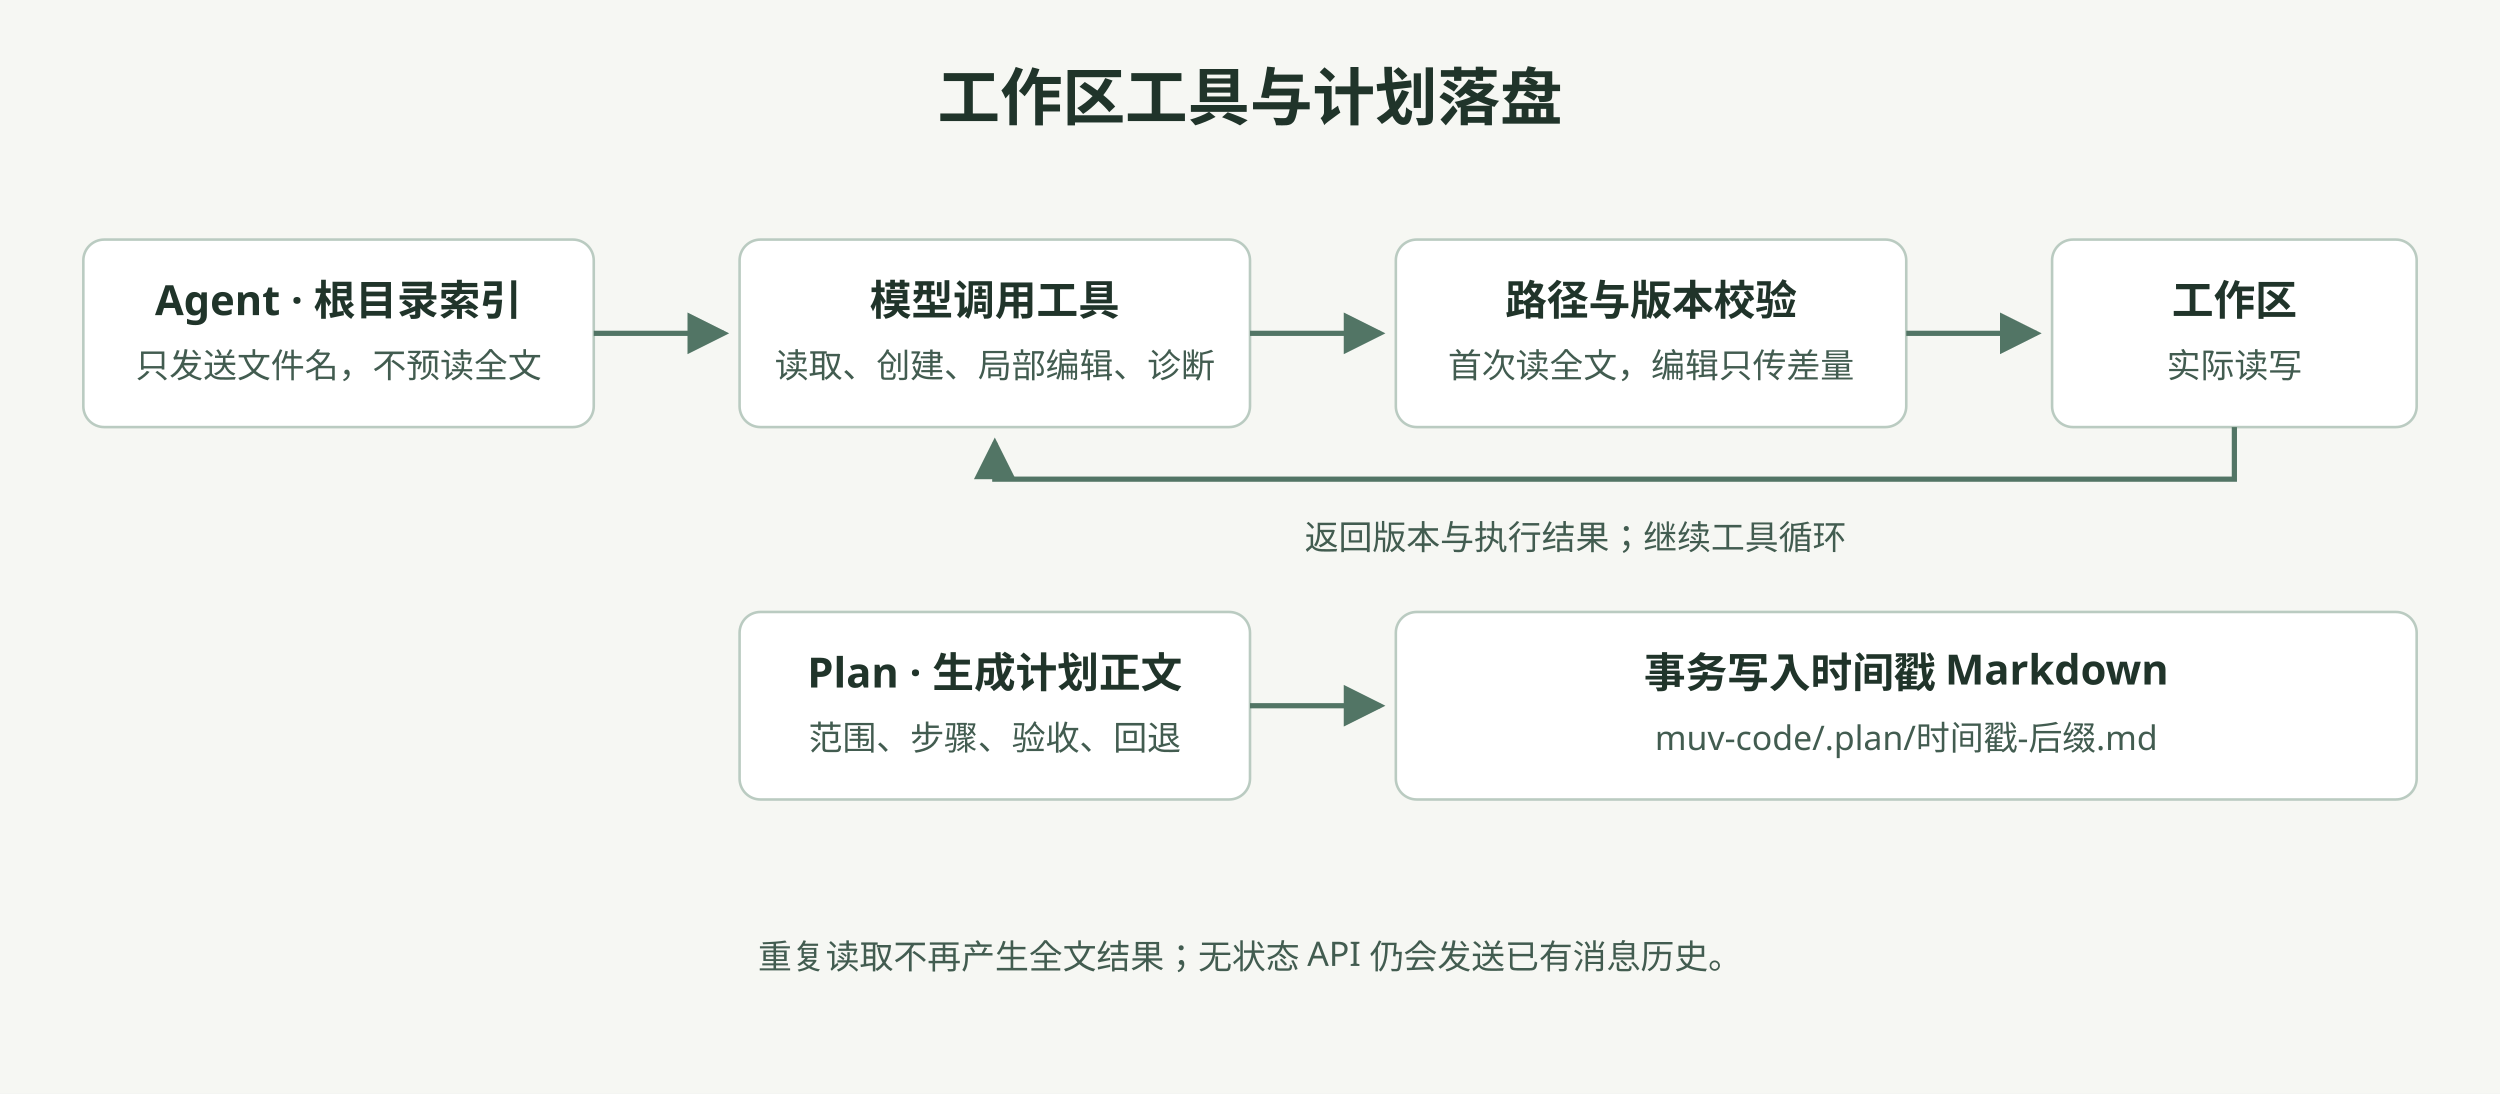
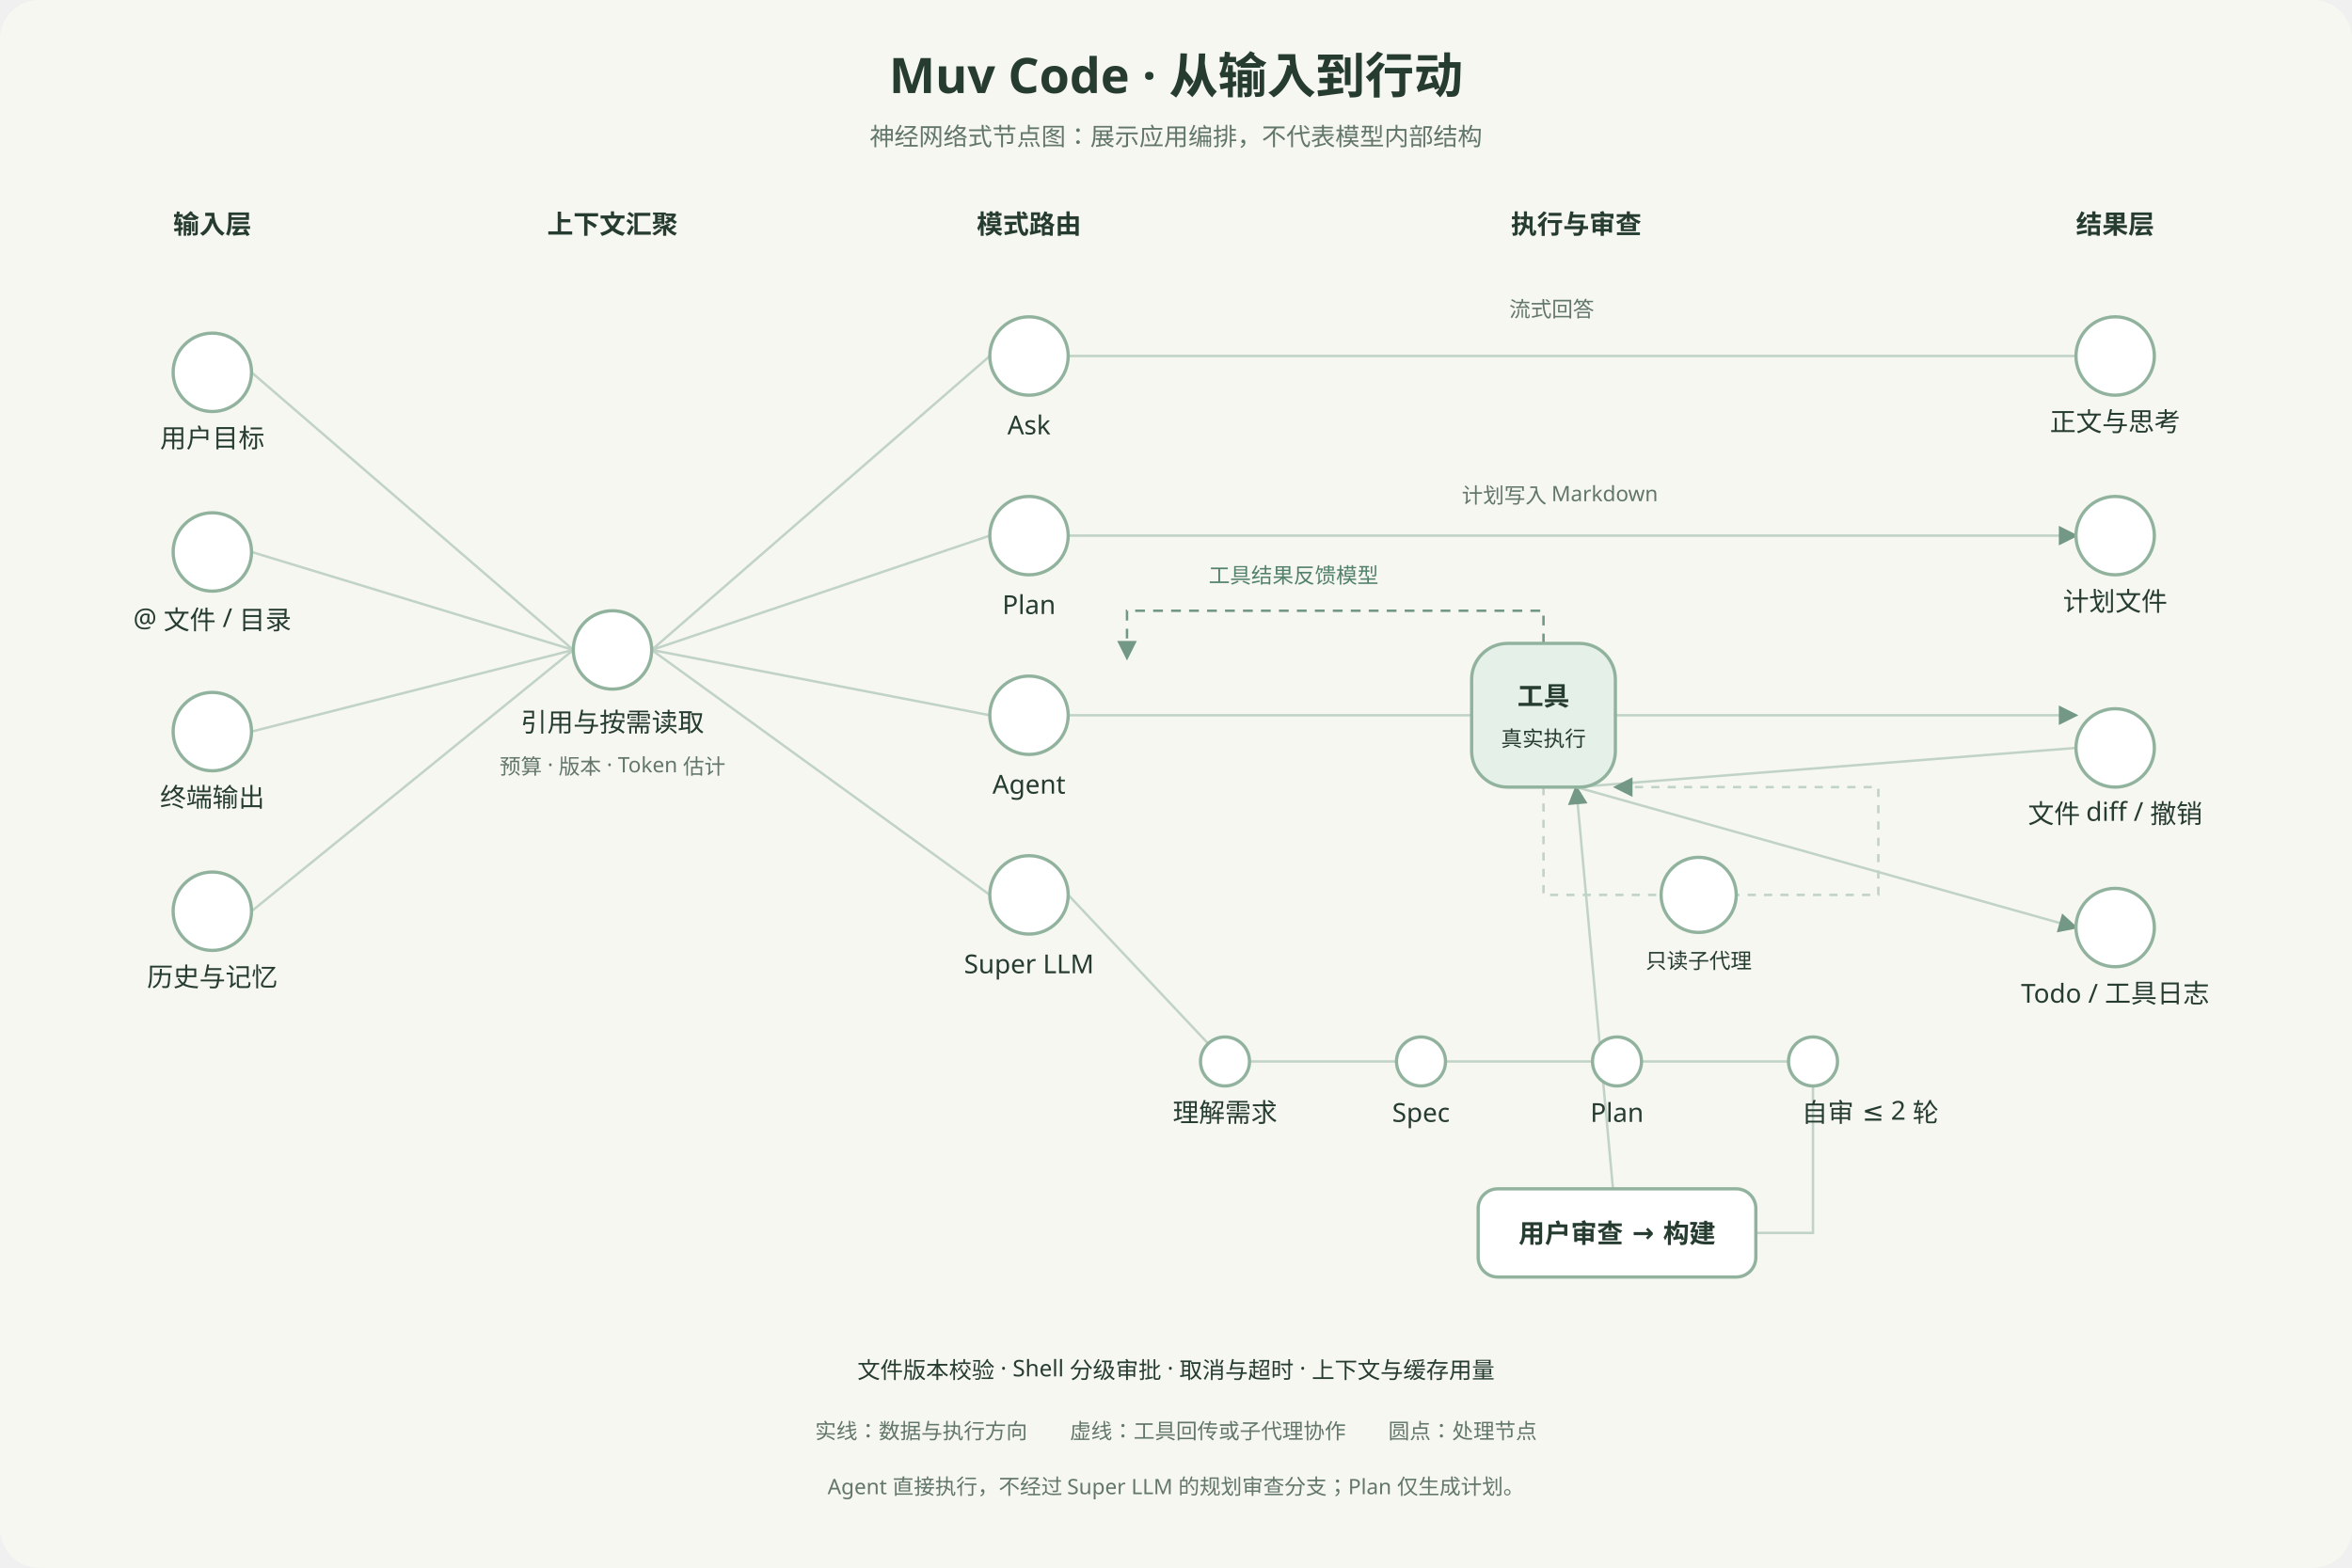
- <svg xmlns="http://www.w3.org/2000/svg" viewBox="0 0 960 420" role="img" aria-labelledby="title">
+ <svg xmlns="http://www.w3.org/2000/svg" viewBox="0 0 1440 960" role="img" aria-labelledby="title desc">
  <defs>
    <marker id="arrow" markerWidth="8" markerHeight="8" refX="7" refY="4" orient="auto">
-       <path d="M0 0L8 4L0 8Z" fill="#527565" />
+       <path d="M0 0L8 4L0 8Z" fill="#52816a" />
    </marker>
  </defs>
-   <rect width="960" height="420" fill="#f6f7f3" />
-   <g font-family="Segoe UI, Microsoft YaHei, sans-serif" fill="#20342a" text-anchor="middle">
-     <text x="480" y="46" font-size="24" font-weight="600">工作区工具与计划落盘</text>
-     <g fill="#fff" stroke="#bacbc1">
-       <rect x="32" y="92" width="196" height="72" rx="8" />
-       <rect x="284" y="92" width="196" height="72" rx="8" />
-       <rect x="536" y="92" width="196" height="72" rx="8" />
-       <rect x="788" y="92" width="140" height="72" rx="8" />
-       <rect x="284" y="235" width="196" height="72" rx="8" />
-       <rect x="536" y="235" width="392" height="72" rx="8" />
-     </g>
+   <rect width="1440" height="960" rx="24" fill="#f7f7f2" />
+   <g font-family="Segoe UI, Microsoft YaHei, sans-serif" text-anchor="middle" fill="#263c30">
+     <text x="720" y="57" font-size="30" font-weight="700">Muv Code · 从输入到行动</text>
+     <text x="720" y="89" font-size="15" fill="#62766a">神经网络式节点图：展示应用编排，不代表模型内部结构</text>
    <g font-size="16" font-weight="600">
-       <text x="130" y="121">Agent · 根目录索引</text>
-       <text x="382" y="121">模型调用工具</text>
-       <text x="634" y="121">路径与版本校验</text>
-       <text x="858" y="121">工作区</text>
-       <text x="382" y="264">Plan · 生成计划正文</text>
-       <text x="732" y="264">事务写入时间戳 Markdown</text>
-     </g>
-     <g font-size="13" fill="#425c50">
-       <text x="130" y="145">只发送文件名，不预读全文</text>
-       <text x="382" y="145">读取、创建、局部编辑、诊断</text>
-       <text x="634" y="145">首次读全文，编辑只传差量</text>
-       <text x="858" y="145">实际读写</text>
-       <text x="382" y="288">范围、步骤、验收、回退</text>
-       <text x="732" y="288">muv-code/.plan/时间戳-后缀.md</text>
-       <text x="605" y="211">返回版本与执行结果；继续工具循环</text>
-       <text x="480" y="372">重复读取不再产生全文结果；无状态 API 仍会发送已有消息历史。</text>
+       <text x="130" y="143">输入层</text>
+       <text x="375" y="143">上下文汇聚</text>
+       <text x="630" y="143">模式路由</text>
+       <text x="965" y="143">执行与审查</text>
+       <text x="1295" y="143">结果层</text>
    </g>
  </g>
-   <g fill="none" stroke="#527565" stroke-width="2" marker-end="url(#arrow)">
-     <path d="M228 128H278" />
-     <path d="M480 128H530" />
-     <path d="M732 128H782" />
-     <path d="M858 164V184H382V170" />
-     <path d="M480 271H530" />
+   <g stroke="#b3cabb" stroke-width="1.5" fill="none" opacity=".8">
+     <path d="M154 228L351 398M154 338L351 398M154 448L351 398M154 558L351 398" />
+     <path d="M399 398L606 218M399 398L606 328M399 398L606 438M399 398L606 548" />
+     <path d="M654 218L1271 218M654 328L1271 328" marker-end="url(#arrow)" />
+     <path d="M654 438H901M989 438H1271" marker-end="url(#arrow)" />
+     <path d="M654 548L750 650M750 650H870M870 650H990M990 650H1110M1110 650V755H990M990 755L965 482" marker-end="url(#arrow)" />
+     <path d="M965 482L1271 458M965 482L1271 568" marker-end="url(#arrow)" />
+     <path d="M945 482V548H1015M1060 548H1150V482H989" stroke-dasharray="5 5" marker-end="url(#arrow)" />
+     <path d="M945 394V374H690V403" stroke="#52816a" stroke-dasharray="6 5" marker-end="url(#arrow)" />
+   </g>
+   <g fill="#fff" stroke="#91b39e" stroke-width="2">
+     <circle cx="130" cy="228" r="24" />
+     <circle cx="130" cy="338" r="24" />
+     <circle cx="130" cy="448" r="24" />
+     <circle cx="130" cy="558" r="24" />
+     <circle cx="375" cy="398" r="24" />
+     <circle cx="630" cy="218" r="24" />
+     <circle cx="630" cy="328" r="24" />
+     <circle cx="630" cy="438" r="24" />
+     <circle cx="630" cy="548" r="24" />
+     <circle cx="1295" cy="218" r="24" />
+     <circle cx="1295" cy="328" r="24" />
+     <circle cx="1295" cy="458" r="24" />
+     <circle cx="1295" cy="568" r="24" />
+     <circle cx="750" cy="650" r="15" />
+     <circle cx="870" cy="650" r="15" />
+     <circle cx="990" cy="650" r="15" />
+     <circle cx="1110" cy="650" r="15" />
+     <rect x="901" y="394" width="88" height="88" rx="22" fill="#e5f0e8" />
+     <rect x="905" y="728" width="170" height="54" rx="12" />
+     <circle cx="1040" cy="548" r="23" />
+   </g>
+   <g font-family="Segoe UI, Microsoft YaHei, sans-serif" text-anchor="middle" fill="#263c30" font-size="16">
+     <text x="130" y="274">用户目标</text>
+     <text x="130" y="384">@ 文件 / 目录</text>
+     <text x="130" y="494">终端输出</text>
+     <text x="130" y="604">历史与记忆</text>
+     <text x="375" y="448">引用与按需读取</text>
+     <text x="375" y="474" font-size="13" fill="#62766a">预算 · 版本 · Token 估计</text>
+     <text x="630" y="266">Ask</text>
+     <text x="630" y="376">Plan</text>
+     <text x="630" y="486">Agent</text>
+     <text x="630" y="596">Super LLM</text>
+     <text x="945" y="432" font-weight="700">工具</text>
+     <text x="945" y="457" font-size="13">真实执行</text>
+     <text x="950" y="194" font-size="13" fill="#62766a">流式回答</text>
+     <text x="955" y="308" font-size="13" fill="#62766a">计划写入 Markdown</text>
+     <text x="1295" y="264">正文与思考</text>
+     <text x="1295" y="374">计划文件</text>
+     <text x="1295" y="504">文件 diff / 撤销</text>
+     <text x="1295" y="614">Todo / 工具日志</text>
+     <text x="750" y="687">理解需求</text>
+     <text x="870" y="687">Spec</text>
+     <text x="990" y="687">Plan</text>
+     <text x="1145" y="687">自审 ≤ 2 轮</text>
+     <text x="990" y="761" font-weight="600">用户审查 → 构建</text>
+     <text x="1040" y="593" font-size="13">只读子代理</text>
+     <text x="792" y="357" font-size="13" fill="#52816a">工具结果反馈模型</text>
+     <text x="720" y="844" font-size="14">文件版本校验 · Shell 分级审批 · 取消与超时 · 上下文与缓存用量</text>
+     <text x="720" y="881" font-size="13" fill="#62766a">实线：数据与执行方向　　虚线：工具回传或子代理协作　　圆点：处理节点</text>
+     <text x="720" y="915" font-size="13" fill="#62766a">Agent 直接执行，不经过 Super LLM 的规划审查分支；Plan 仅生成计划。</text>
  </g>
</svg>
